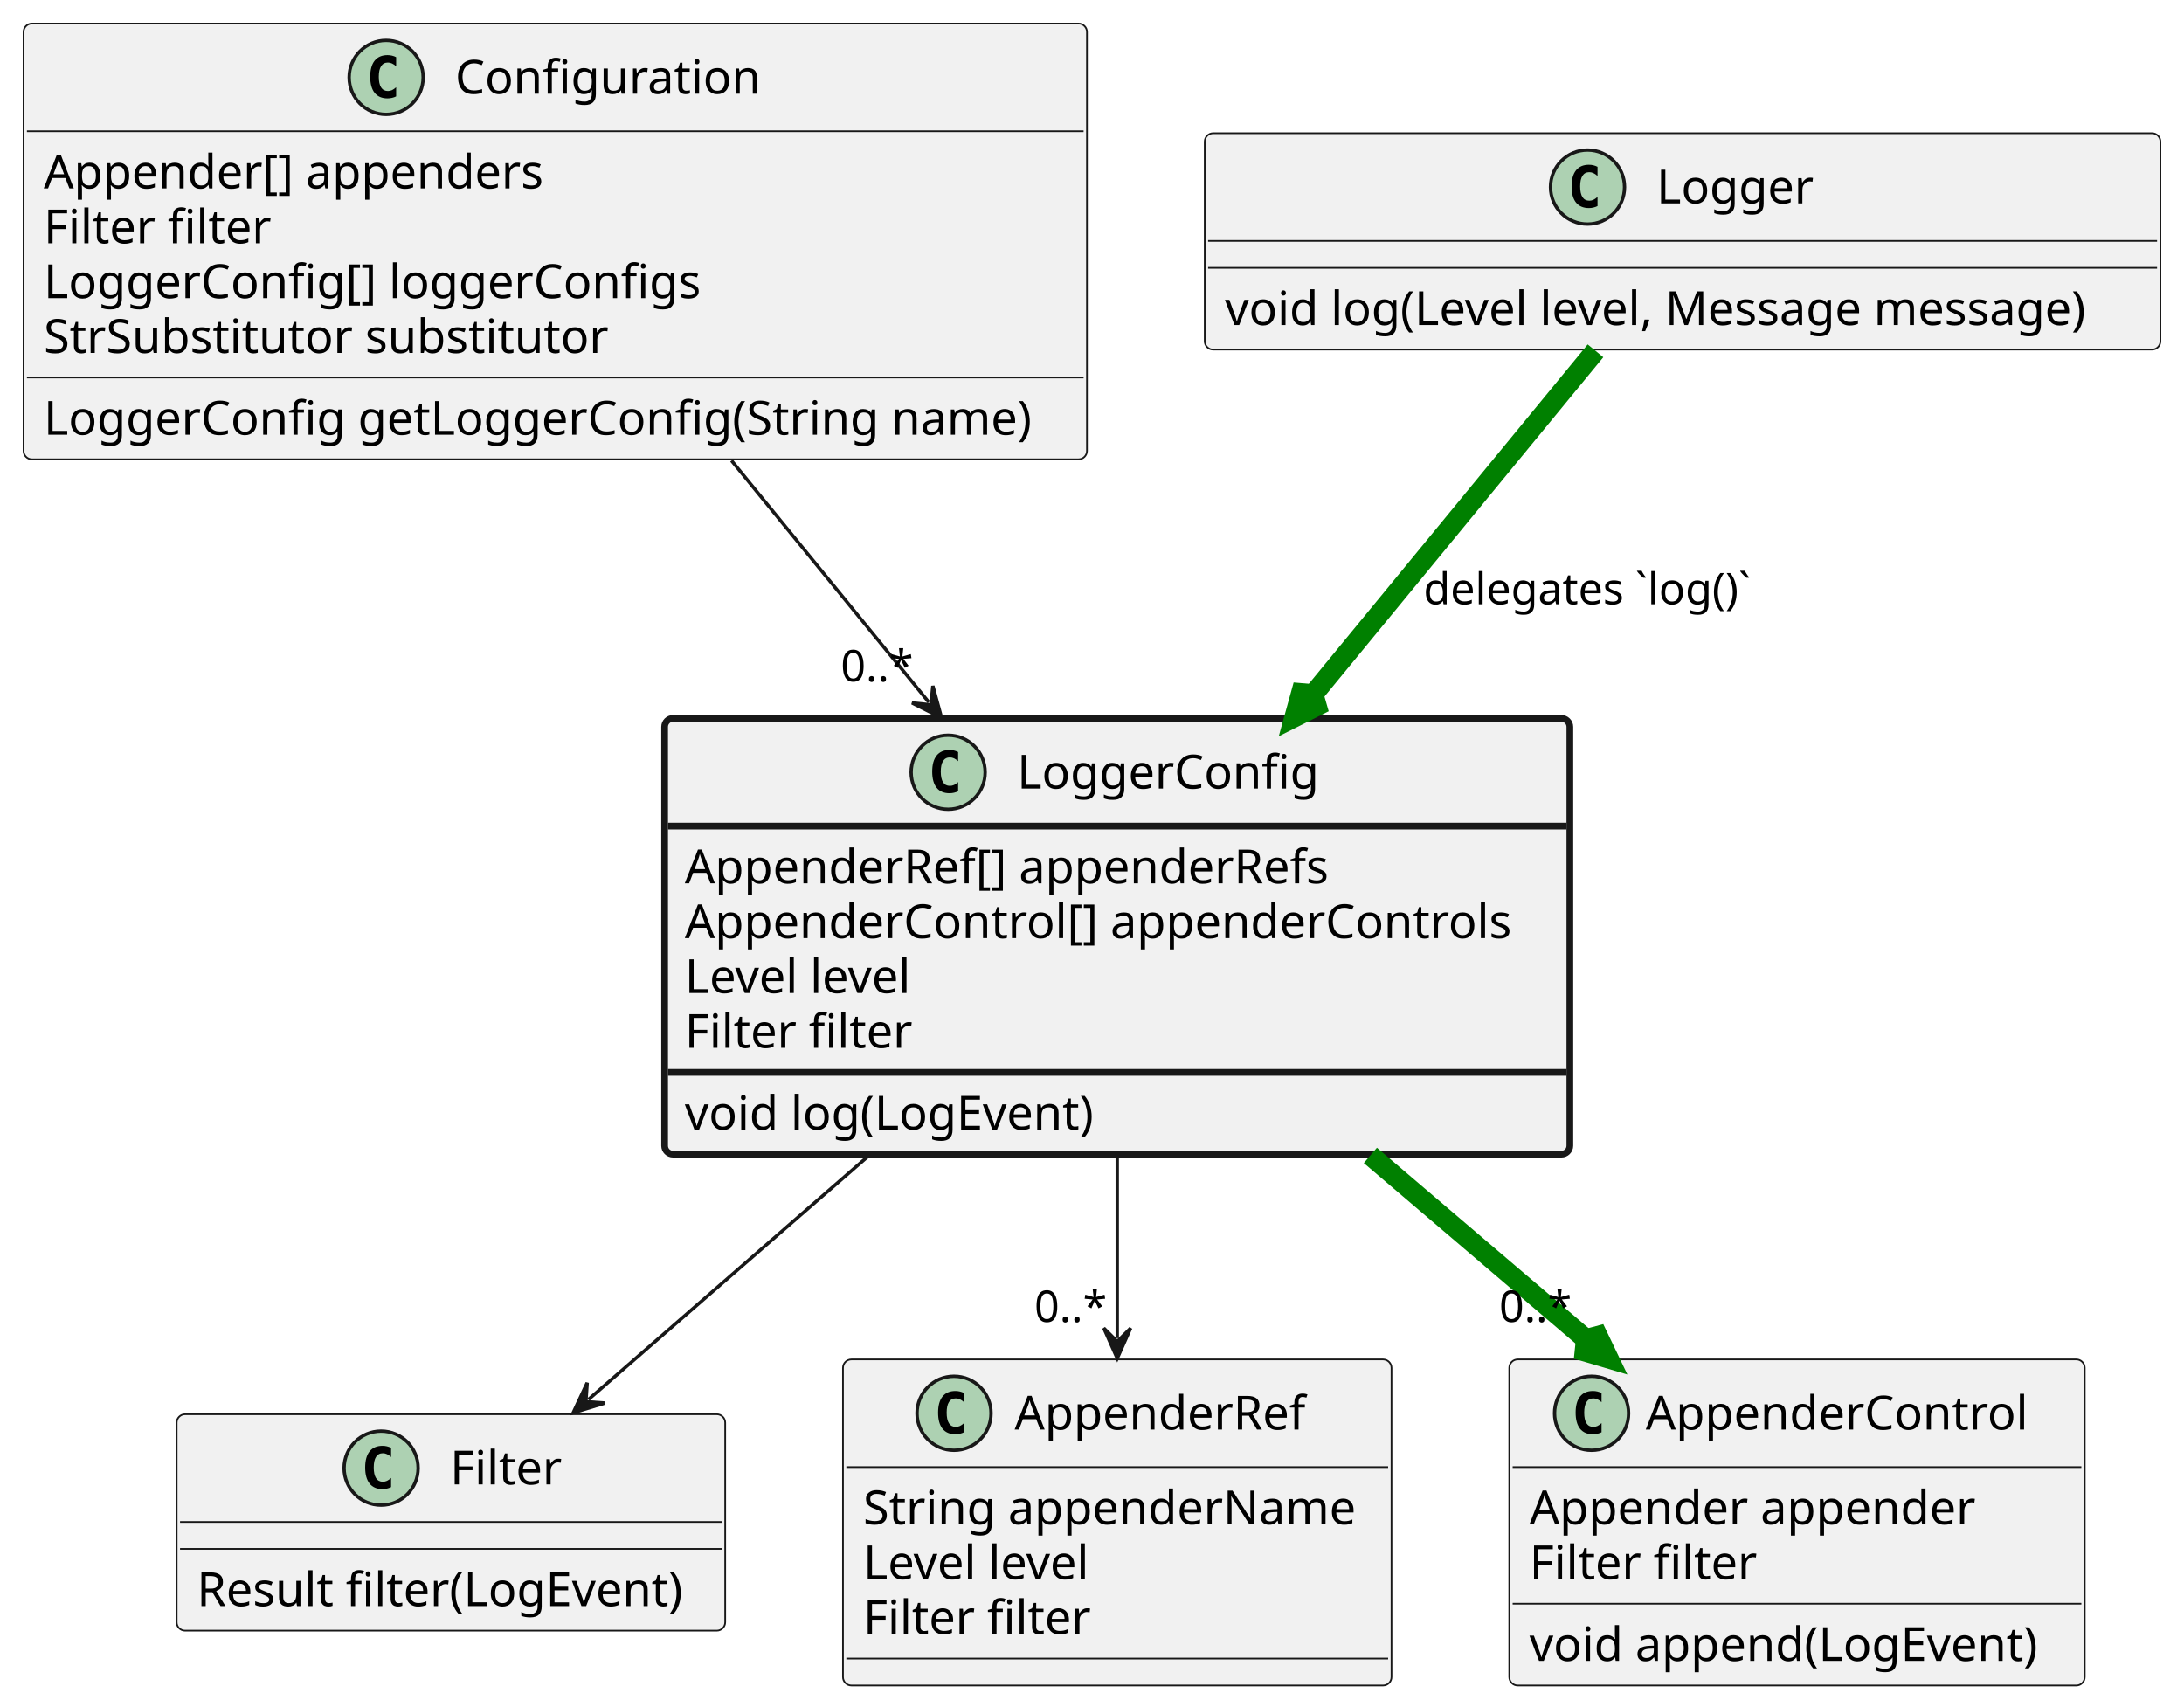
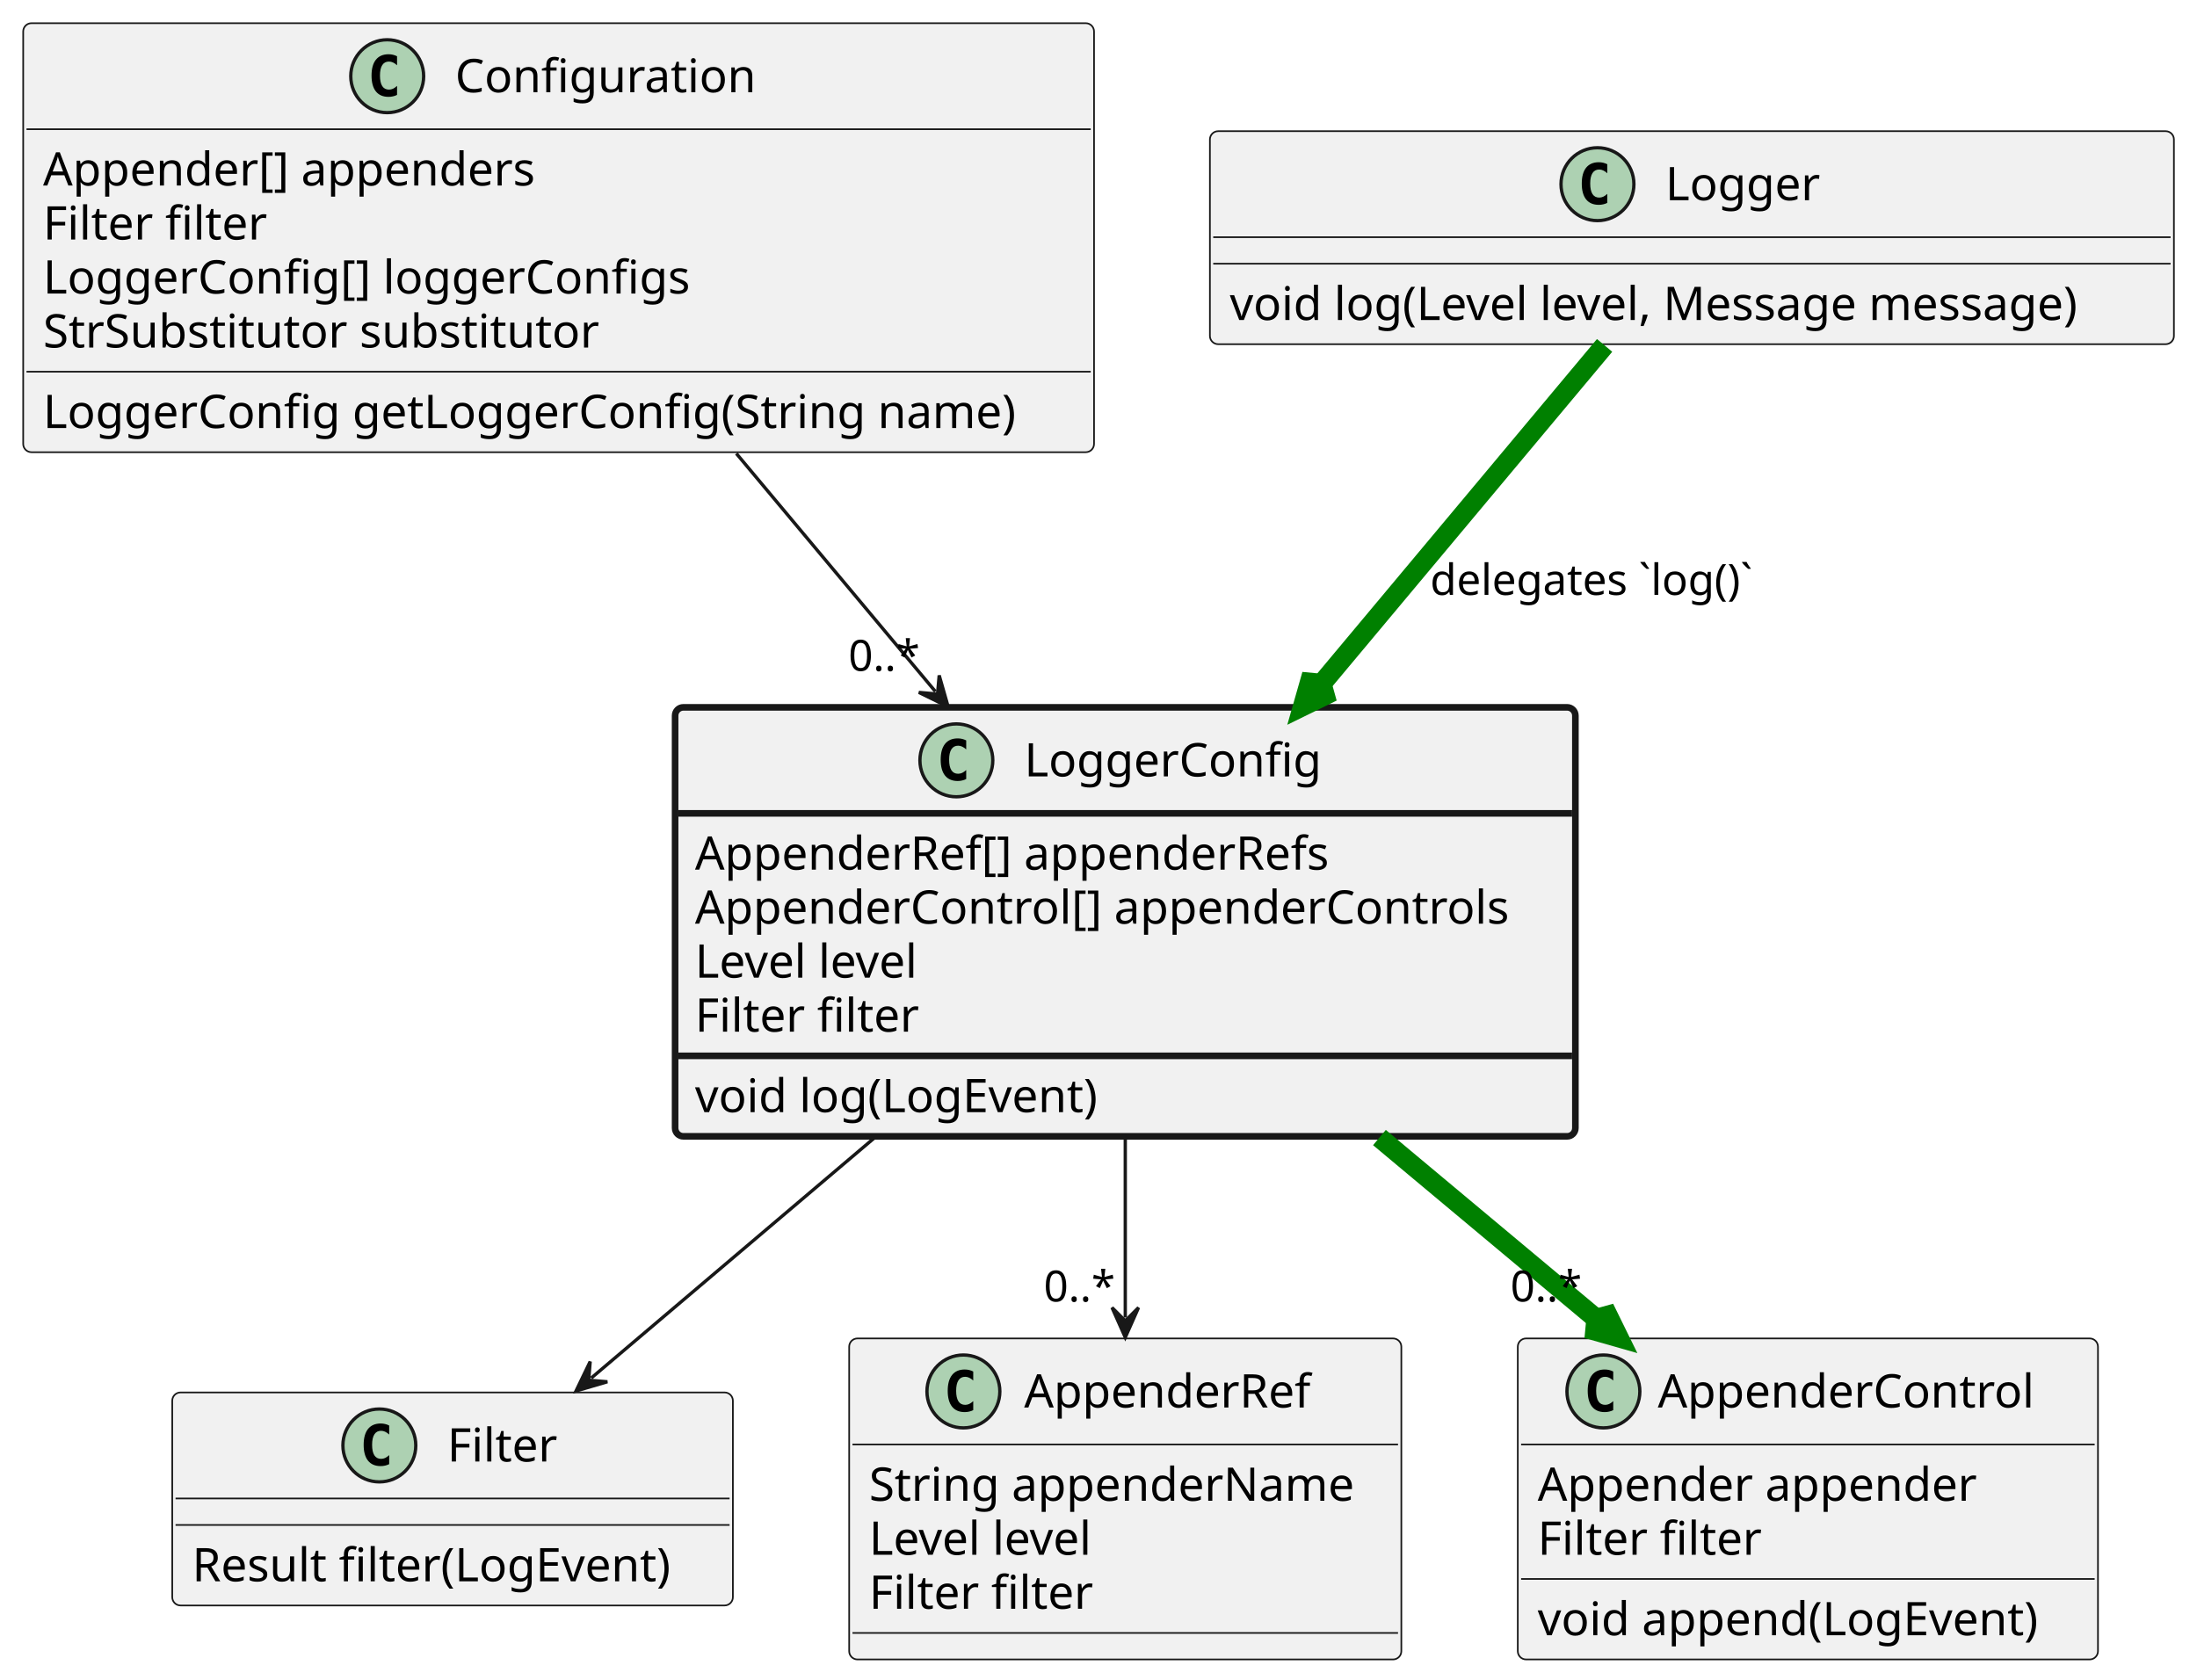
- <svg xmlns="http://www.w3.org/2000/svg" contentStyleType="text/css" height="507px" preserveAspectRatio="none" style="width:649px;height:507px;background:#FFFFFF;" version="1.1" viewBox="0 0 649 507" width="649px" zoomAndPan="magnify">
+ <svg xmlns="http://www.w3.org/2000/svg" contentStyleType="text/css" data-diagram-type="CLASS" height="507px" preserveAspectRatio="none" style="width:663px;height:507px;background:#FFFFFF;" version="1.1" viewBox="0 0 663 507" width="663px" zoomAndPan="magnify">
  <defs />
  <g>
-     <g id="elem_Configuration">
-       <rect codeLine="1" fill="#F1F1F1" height="129.484" id="Configuration" rx="2.5" ry="2.5" style="stroke:#181818;stroke-width:0.5;" width="316" x="7" y="7" />
-       <ellipse cx="114.75" cy="23" fill="#ADD1B2" rx="11" ry="11" style="stroke:#181818;stroke-width:1.0;" />
-       <path d="M117.719,28.641 Q117.141,28.938 116.5,29.078 Q115.859,29.234 115.156,29.234 Q112.656,29.234 111.328,27.594 Q110.016,25.938 110.016,22.812 Q110.016,19.688 111.328,18.031 Q112.656,16.375 115.156,16.375 Q115.859,16.375 116.5,16.531 Q117.156,16.688 117.719,16.984 L117.719,19.703 Q117.094,19.125 116.5,18.859 Q115.906,18.578 115.281,18.578 Q113.938,18.578 113.25,19.656 Q112.562,20.719 112.562,22.812 Q112.562,24.906 113.25,25.984 Q113.938,27.047 115.281,27.047 Q115.906,27.047 116.5,26.781 Q117.094,26.5 117.719,25.922 L117.719,28.641 Z " fill="#000000" />
-       <text fill="#000000" font-family="sans-serif" font-size="14" lengthAdjust="spacing" textLength="92" x="135.25" y="27.847">Configuration</text>
-       <line style="stroke:#181818;stroke-width:0.5;" x1="8" x2="322" y1="39" y2="39" />
-       <text fill="#000000" font-family="sans-serif" font-size="14" lengthAdjust="spacing" textLength="157" x="13" y="55.995">Appender[] appenders</text>
-       <text fill="#000000" font-family="sans-serif" font-size="14" lengthAdjust="spacing" textLength="66" x="13" y="72.292">Filter filter</text>
-       <text fill="#000000" font-family="sans-serif" font-size="14" lengthAdjust="spacing" textLength="202" x="13" y="88.589">LoggerConfig[] loggerConfigs</text>
-       <text fill="#000000" font-family="sans-serif" font-size="14" lengthAdjust="spacing" textLength="174" x="13" y="104.886">StrSubstitutor substitutor</text>
-       <line style="stroke:#181818;stroke-width:0.5;" x1="8" x2="322" y1="112.188" y2="112.188" />
-       <text fill="#000000" font-family="sans-serif" font-size="14" lengthAdjust="spacing" textLength="304" x="13" y="129.183">LoggerConfig getLoggerConfig(String name)</text>
+     <g class="entity" data-entity="Configuration" data-source-line="1" data-uid="ent0002" id="entity_Configuration">
+       <rect fill="#F1F1F1" height="129.484" rx="2.5" ry="2.5" style="stroke:#181818;stroke-width:0.5;" width="323.151" x="7" y="7" />
+       <ellipse cx="116.853" cy="23" fill="#ADD1B2" rx="11" ry="11" style="stroke:#181818;stroke-width:1;" />
+       <path d="M119.822,28.641 Q119.244,28.938 118.603,29.078 Q117.963,29.234 117.26,29.234 Q114.76,29.234 113.432,27.594 Q112.119,25.938 112.119,22.812 Q112.119,19.688 113.432,18.031 Q114.76,16.375 117.26,16.375 Q117.963,16.375 118.603,16.531 Q119.26,16.688 119.822,16.984 L119.822,19.703 Q119.197,19.125 118.603,18.859 Q118.01,18.578 117.385,18.578 Q116.041,18.578 115.353,19.656 Q114.666,20.719 114.666,22.812 Q114.666,24.906 115.353,25.984 Q116.041,27.047 117.385,27.047 Q118.01,27.047 118.603,26.781 Q119.197,26.5 119.822,25.922 L119.822,28.641 Z " fill="#000000" />
+       <text fill="#000000" font-family="sans-serif" font-size="14" lengthAdjust="spacing" textLength="94.944" x="137.353" y="27.847">Configuration</text>
+       <line style="stroke:#181818;stroke-width:0.5;" x1="8" x2="329.151" y1="39" y2="39" />
+       <text fill="#000000" font-family="sans-serif" font-size="14" lengthAdjust="spacing" textLength="157.856" x="13" y="55.995">Appender[] appenders</text>
+       <text fill="#000000" font-family="sans-serif" font-size="14" lengthAdjust="spacing" textLength="72.707" x="13" y="72.292">Filter filter</text>
+       <text fill="#000000" font-family="sans-serif" font-size="14" lengthAdjust="spacing" textLength="205.611" x="13" y="88.589">LoggerConfig[] loggerConfigs</text>
+       <text fill="#000000" font-family="sans-serif" font-size="14" lengthAdjust="spacing" textLength="177.974" x="13" y="104.886">StrSubstitutor substitutor</text>
+       <line style="stroke:#181818;stroke-width:0.5;" x1="8" x2="329.151" y1="112.188" y2="112.188" />
+       <text fill="#000000" font-family="sans-serif" font-size="14" lengthAdjust="spacing" textLength="311.151" x="13" y="129.183">LoggerConfig getLoggerConfig(String name)</text>
    </g>
-     <g id="elem_LoggerConfig">
-       <rect codeLine="15" fill="#F1F1F1" height="129.484" id="LoggerConfig" rx="2.5" ry="2.5" style="stroke:#181818;stroke-width:2.0;" width="269" x="197.5" y="213.49" />
-       <ellipse cx="281.75" cy="229.49" fill="#ADD1B2" rx="11" ry="11" style="stroke:#181818;stroke-width:1.0;" />
-       <path d="M284.719,235.131 Q284.141,235.428 283.5,235.568 Q282.859,235.724 282.156,235.724 Q279.656,235.724 278.328,234.084 Q277.016,232.428 277.016,229.303 Q277.016,226.178 278.328,224.521 Q279.656,222.865 282.156,222.865 Q282.859,222.865 283.5,223.021 Q284.156,223.178 284.719,223.474 L284.719,226.193 Q284.094,225.615 283.5,225.349 Q282.906,225.068 282.281,225.068 Q280.938,225.068 280.25,226.146 Q279.562,227.209 279.562,229.303 Q279.562,231.396 280.25,232.474 Q280.938,233.537 282.281,233.537 Q282.906,233.537 283.5,233.271 Q284.094,232.99 284.719,232.412 L284.719,235.131 Z " fill="#000000" />
-       <text fill="#000000" font-family="sans-serif" font-size="14" lengthAdjust="spacing" textLength="92" x="302.25" y="234.337">LoggerConfig</text>
-       <line style="stroke:#181818;stroke-width:2.0;" x1="198.5" x2="465.5" y1="245.49" y2="245.49" />
-       <text fill="#000000" font-family="sans-serif" font-size="14" lengthAdjust="spacing" textLength="203" x="203.5" y="262.485">AppenderRef[] appenderRefs</text>
-       <text fill="#000000" font-family="sans-serif" font-size="14" lengthAdjust="spacing" textLength="257" x="203.5" y="278.782">AppenderControl[] appenderControls</text>
-       <text fill="#000000" font-family="sans-serif" font-size="14" lengthAdjust="spacing" textLength="70" x="203.5" y="295.079">Level level</text>
-       <text fill="#000000" font-family="sans-serif" font-size="14" lengthAdjust="spacing" textLength="66" x="203.5" y="311.376">Filter filter</text>
-       <line style="stroke:#181818;stroke-width:2.0;" x1="198.5" x2="465.5" y1="318.678" y2="318.678" />
-       <text fill="#000000" font-family="sans-serif" font-size="14" lengthAdjust="spacing" textLength="127" x="203.5" y="335.673">void log(LogEvent)</text>
+     <g class="entity" data-entity="LoggerConfig" data-source-line="9" data-uid="ent0003" id="entity_LoggerConfig">
+       <rect fill="#F1F1F1" height="129.484" rx="2.5" ry="2.5" style="stroke:#181818;stroke-width:2;" width="271.684" x="203.73" y="213.49" />
+       <ellipse cx="288.608" cy="229.49" fill="#ADD1B2" rx="11" ry="11" style="stroke:#181818;stroke-width:1;" />
+       <path d="M291.577,235.131 Q290.999,235.428 290.358,235.568 Q289.718,235.724 289.015,235.724 Q286.515,235.724 285.187,234.084 Q283.874,232.428 283.874,229.303 Q283.874,226.178 285.187,224.521 Q286.515,222.865 289.015,222.865 Q289.718,222.865 290.358,223.021 Q291.015,223.178 291.577,223.474 L291.577,226.193 Q290.952,225.615 290.358,225.349 Q289.765,225.068 289.14,225.068 Q287.796,225.068 287.108,226.146 Q286.421,227.209 286.421,229.303 Q286.421,231.396 287.108,232.474 Q287.796,233.537 289.14,233.537 Q289.765,233.537 290.358,233.271 Q290.952,232.99 291.577,232.412 L291.577,235.131 Z " fill="#000000" />
+       <text fill="#000000" font-family="sans-serif" font-size="14" lengthAdjust="spacing" textLength="93.427" x="309.108" y="234.337">LoggerConfig</text>
+       <line style="stroke:#181818;stroke-width:2;" x1="204.73" x2="474.414" y1="245.49" y2="245.49" />
+       <text fill="#000000" font-family="sans-serif" font-size="14" lengthAdjust="spacing" textLength="204.394" x="209.73" y="262.485">AppenderRef[] appenderRefs</text>
+       <text fill="#000000" font-family="sans-serif" font-size="14" lengthAdjust="spacing" textLength="259.684" x="209.73" y="278.782">AppenderControl[] appenderControls</text>
+       <text fill="#000000" font-family="sans-serif" font-size="14" lengthAdjust="spacing" textLength="74.942" x="209.73" y="295.079">Level level</text>
+       <text fill="#000000" font-family="sans-serif" font-size="14" lengthAdjust="spacing" textLength="72.707" x="209.73" y="311.376">Filter filter</text>
+       <line style="stroke:#181818;stroke-width:2;" x1="204.73" x2="474.414" y1="318.678" y2="318.678" />
+       <text fill="#000000" font-family="sans-serif" font-size="14" lengthAdjust="spacing" textLength="131.701" x="209.73" y="335.673">void log(LogEvent)</text>
    </g>
-     <g id="elem_Filter">
-       <rect codeLine="11" fill="#F1F1F1" height="64.297" id="Filter" rx="2.5" ry="2.5" style="stroke:#181818;stroke-width:0.5;" width="163" x="52.5" y="420.27" />
-       <ellipse cx="113.25" cy="436.27" fill="#ADD1B2" rx="11" ry="11" style="stroke:#181818;stroke-width:1.0;" />
-       <path d="M116.219,441.911 Q115.641,442.207 115,442.348 Q114.359,442.504 113.656,442.504 Q111.156,442.504 109.828,440.864 Q108.516,439.207 108.516,436.082 Q108.516,432.957 109.828,431.301 Q111.156,429.645 113.656,429.645 Q114.359,429.645 115,429.801 Q115.656,429.957 116.219,430.254 L116.219,432.973 Q115.594,432.395 115,432.129 Q114.406,431.848 113.781,431.848 Q112.438,431.848 111.75,432.926 Q111.062,433.989 111.062,436.082 Q111.062,438.176 111.75,439.254 Q112.438,440.317 113.781,440.317 Q114.406,440.317 115,440.051 Q115.594,439.77 116.219,439.192 L116.219,441.911 Z " fill="#000000" />
-       <text fill="#000000" font-family="sans-serif" font-size="14" lengthAdjust="spacing" textLength="33" x="133.75" y="441.117">Filter</text>
-       <line style="stroke:#181818;stroke-width:0.5;" x1="53.5" x2="214.5" y1="452.27" y2="452.27" />
-       <line style="stroke:#181818;stroke-width:0.5;" x1="53.5" x2="214.5" y1="460.27" y2="460.27" />
-       <text fill="#000000" font-family="sans-serif" font-size="14" lengthAdjust="spacing" textLength="151" x="58.5" y="477.265">Result filter(LogEvent)</text>
+     <g class="entity" data-entity="Filter" data-source-line="11" data-uid="ent0005" id="entity_Filter">
+       <rect fill="#F1F1F1" height="64.297" rx="2.5" ry="2.5" style="stroke:#181818;stroke-width:0.5;" width="169.185" x="51.98" y="420.27" />
+       <ellipse cx="114.478" cy="436.27" fill="#ADD1B2" rx="11" ry="11" style="stroke:#181818;stroke-width:1;" />
+       <path d="M117.446,441.911 Q116.868,442.207 116.228,442.348 Q115.587,442.504 114.884,442.504 Q112.384,442.504 111.056,440.864 Q109.743,439.207 109.743,436.082 Q109.743,432.957 111.056,431.301 Q112.384,429.645 114.884,429.645 Q115.587,429.645 116.228,429.801 Q116.884,429.957 117.446,430.254 L117.446,432.973 Q116.821,432.395 116.228,432.129 Q115.634,431.848 115.009,431.848 Q113.665,431.848 112.978,432.926 Q112.29,433.989 112.29,436.082 Q112.29,438.176 112.978,439.254 Q113.665,440.317 115.009,440.317 Q115.634,440.317 116.228,440.051 Q116.821,439.77 117.446,439.192 L117.446,441.911 Z " fill="#000000" />
+       <text fill="#000000" font-family="sans-serif" font-size="14" lengthAdjust="spacing" textLength="35.69" x="134.978" y="441.117">Filter</text>
+       <line style="stroke:#181818;stroke-width:0.5;" x1="52.98" x2="220.166" y1="452.27" y2="452.27" />
+       <line style="stroke:#181818;stroke-width:0.5;" x1="52.98" x2="220.166" y1="460.27" y2="460.27" />
+       <text fill="#000000" font-family="sans-serif" font-size="14" lengthAdjust="spacing" textLength="157.185" x="57.98" y="477.265">Result filter(LogEvent)</text>
    </g>
-     <g id="elem_AppenderRef">
-       <rect codeLine="29" fill="#F1F1F1" height="96.891" id="AppenderRef" rx="2.5" ry="2.5" style="stroke:#181818;stroke-width:0.5;" width="163" x="250.5" y="403.97" />
-       <ellipse cx="283.5" cy="419.97" fill="#ADD1B2" rx="11" ry="11" style="stroke:#181818;stroke-width:1.0;" />
-       <path d="M286.469,425.611 Q285.891,425.908 285.25,426.048 Q284.609,426.204 283.906,426.204 Q281.406,426.204 280.078,424.564 Q278.766,422.908 278.766,419.783 Q278.766,416.658 280.078,415.001 Q281.406,413.345 283.906,413.345 Q284.609,413.345 285.25,413.501 Q285.906,413.658 286.469,413.954 L286.469,416.673 Q285.844,416.095 285.25,415.829 Q284.656,415.548 284.031,415.548 Q282.688,415.548 282,416.626 Q281.312,417.689 281.312,419.783 Q281.312,421.876 282,422.954 Q282.688,424.017 284.031,424.017 Q284.656,424.017 285.25,423.751 Q285.844,423.47 286.469,422.892 L286.469,425.611 Z " fill="#000000" />
-       <text fill="#000000" font-family="sans-serif" font-size="14" lengthAdjust="spacing" textLength="91" x="301.5" y="424.817">AppenderRef</text>
-       <line style="stroke:#181818;stroke-width:0.5;" x1="251.5" x2="412.5" y1="435.97" y2="435.97" />
-       <text fill="#000000" font-family="sans-serif" font-size="14" lengthAdjust="spacing" textLength="151" x="256.5" y="452.965">String appenderName</text>
-       <text fill="#000000" font-family="sans-serif" font-size="14" lengthAdjust="spacing" textLength="70" x="256.5" y="469.262">Level level</text>
-       <text fill="#000000" font-family="sans-serif" font-size="14" lengthAdjust="spacing" textLength="66" x="256.5" y="485.559">Filter filter</text>
-       <line style="stroke:#181818;stroke-width:0.5;" x1="251.5" x2="412.5" y1="492.861" y2="492.861" />
+     <g class="entity" data-entity="AppenderRef" data-source-line="23" data-uid="ent0006" id="entity_AppenderRef">
+       <rect fill="#F1F1F1" height="96.891" rx="2.5" ry="2.5" style="stroke:#181818;stroke-width:0.5;" width="166.629" x="256.26" y="403.97" />
+       <ellipse cx="290.73" cy="419.97" fill="#ADD1B2" rx="11" ry="11" style="stroke:#181818;stroke-width:1;" />
+       <path d="M293.699,425.611 Q293.121,425.908 292.48,426.048 Q291.839,426.204 291.136,426.204 Q288.636,426.204 287.308,424.564 Q285.996,422.908 285.996,419.783 Q285.996,416.658 287.308,415.001 Q288.636,413.345 291.136,413.345 Q291.839,413.345 292.48,413.501 Q293.136,413.658 293.699,413.954 L293.699,416.673 Q293.074,416.095 292.48,415.829 Q291.886,415.548 291.261,415.548 Q289.918,415.548 289.23,416.626 Q288.543,417.689 288.543,419.783 Q288.543,421.876 289.23,422.954 Q289.918,424.017 291.261,424.017 Q291.886,424.017 292.48,423.751 Q293.074,423.47 293.699,422.892 L293.699,425.611 Z " fill="#000000" />
+       <text fill="#000000" font-family="sans-serif" font-size="14" lengthAdjust="spacing" textLength="91.362" x="309.057" y="424.817">AppenderRef</text>
+       <line style="stroke:#181818;stroke-width:0.5;" x1="257.26" x2="421.889" y1="435.97" y2="435.97" />
+       <text fill="#000000" font-family="sans-serif" font-size="14" lengthAdjust="spacing" textLength="154.629" x="262.26" y="452.965">String appenderName</text>
+       <text fill="#000000" font-family="sans-serif" font-size="14" lengthAdjust="spacing" textLength="74.942" x="262.26" y="469.262">Level level</text>
+       <text fill="#000000" font-family="sans-serif" font-size="14" lengthAdjust="spacing" textLength="72.707" x="262.26" y="485.559">Filter filter</text>
+       <line style="stroke:#181818;stroke-width:0.5;" x1="257.26" x2="421.889" y1="492.861" y2="492.861" />
    </g>
-     <g id="elem_AppenderControl">
-       <rect codeLine="35" fill="#F1F1F1" height="96.891" id="AppenderControl" rx="2.5" ry="2.5" style="stroke:#181818;stroke-width:0.5;" width="171" x="448.5" y="403.97" />
-       <ellipse cx="472.95" cy="419.97" fill="#ADD1B2" rx="11" ry="11" style="stroke:#181818;stroke-width:1.0;" />
-       <path d="M475.919,425.611 Q475.341,425.908 474.7,426.048 Q474.059,426.204 473.356,426.204 Q470.856,426.204 469.528,424.564 Q468.216,422.908 468.216,419.783 Q468.216,416.658 469.528,415.001 Q470.856,413.345 473.356,413.345 Q474.059,413.345 474.7,413.501 Q475.356,413.658 475.919,413.954 L475.919,416.673 Q475.294,416.095 474.7,415.829 Q474.106,415.548 473.481,415.548 Q472.137,415.548 471.45,416.626 Q470.762,417.689 470.762,419.783 Q470.762,421.876 471.45,422.954 Q472.137,424.017 473.481,424.017 Q474.106,424.017 474.7,423.751 Q475.294,423.47 475.919,422.892 L475.919,425.611 Z " fill="#000000" />
-       <text fill="#000000" font-family="sans-serif" font-size="14" lengthAdjust="spacing" textLength="118" x="489.05" y="424.817">AppenderControl</text>
-       <line style="stroke:#181818;stroke-width:0.5;" x1="449.5" x2="618.5" y1="435.97" y2="435.97" />
-       <text fill="#000000" font-family="sans-serif" font-size="14" lengthAdjust="spacing" textLength="139" x="454.5" y="452.965">Appender appender</text>
-       <text fill="#000000" font-family="sans-serif" font-size="14" lengthAdjust="spacing" textLength="66" x="454.5" y="469.262">Filter filter</text>
-       <line style="stroke:#181818;stroke-width:0.5;" x1="449.5" x2="618.5" y1="476.564" y2="476.564" />
-       <text fill="#000000" font-family="sans-serif" font-size="14" lengthAdjust="spacing" textLength="159" x="454.5" y="493.559">void append(LogEvent)</text>
+     <g class="entity" data-entity="AppenderControl" data-source-line="25" data-uid="ent0008" id="entity_AppenderControl">
+       <rect fill="#F1F1F1" height="96.891" rx="2.5" ry="2.5" style="stroke:#181818;stroke-width:0.5;" width="175.085" x="458.03" y="403.97" />
+       <ellipse cx="483.865" cy="419.97" fill="#ADD1B2" rx="11" ry="11" style="stroke:#181818;stroke-width:1;" />
+       <path d="M486.834,425.611 Q486.256,425.908 485.615,426.048 Q484.974,426.204 484.271,426.204 Q481.771,426.204 480.443,424.564 Q479.131,422.908 479.131,419.783 Q479.131,416.658 480.443,415.001 Q481.771,413.345 484.271,413.345 Q484.974,413.345 485.615,413.501 Q486.271,413.658 486.834,413.954 L486.834,416.673 Q486.209,416.095 485.615,415.829 Q485.021,415.548 484.396,415.548 Q483.053,415.548 482.365,416.626 Q481.678,417.689 481.678,419.783 Q481.678,421.876 482.365,422.954 Q483.053,424.017 484.396,424.017 Q485.021,424.017 485.615,423.751 Q486.209,423.47 486.834,422.892 L486.834,425.611 Z " fill="#000000" />
+       <text fill="#000000" font-family="sans-serif" font-size="14" lengthAdjust="spacing" textLength="119.007" x="500.273" y="424.817">AppenderControl</text>
+       <line style="stroke:#181818;stroke-width:0.5;" x1="459.03" x2="632.115" y1="435.97" y2="435.97" />
+       <text fill="#000000" font-family="sans-serif" font-size="14" lengthAdjust="spacing" textLength="139.638" x="464.03" y="452.965">Appender appender</text>
+       <text fill="#000000" font-family="sans-serif" font-size="14" lengthAdjust="spacing" textLength="72.707" x="464.03" y="469.262">Filter filter</text>
+       <line style="stroke:#181818;stroke-width:0.5;" x1="459.03" x2="632.115" y1="476.564" y2="476.564" />
+       <text fill="#000000" font-family="sans-serif" font-size="14" lengthAdjust="spacing" textLength="163.085" x="464.03" y="493.559">void append(LogEvent)</text>
    </g>
-     <g id="elem_Logger">
-       <rect codeLine="41" fill="#F1F1F1" height="64.297" id="Logger" rx="2.5" ry="2.5" style="stroke:#181818;stroke-width:0.5;" width="284" x="358" y="39.59" />
-       <ellipse cx="471.75" cy="55.59" fill="#ADD1B2" rx="11" ry="11" style="stroke:#181818;stroke-width:1.0;" />
-       <path d="M474.719,61.231 Q474.141,61.528 473.5,61.668 Q472.859,61.824 472.156,61.824 Q469.656,61.824 468.328,60.184 Q467.016,58.528 467.016,55.403 Q467.016,52.278 468.328,50.621 Q469.656,48.965 472.156,48.965 Q472.859,48.965 473.5,49.121 Q474.156,49.278 474.719,49.574 L474.719,52.293 Q474.094,51.715 473.5,51.449 Q472.906,51.168 472.281,51.168 Q470.938,51.168 470.25,52.246 Q469.562,53.309 469.562,55.403 Q469.562,57.496 470.25,58.574 Q470.938,59.637 472.281,59.637 Q472.906,59.637 473.5,59.371 Q474.094,59.09 474.719,58.512 L474.719,61.231 Z " fill="#000000" />
-       <text fill="#000000" font-family="sans-serif" font-size="14" lengthAdjust="spacing" textLength="48" x="492.25" y="60.437">Logger</text>
-       <line style="stroke:#181818;stroke-width:0.5;" x1="359" x2="641" y1="71.59" y2="71.59" />
-       <line style="stroke:#181818;stroke-width:0.5;" x1="359" x2="641" y1="79.59" y2="79.59" />
-       <text fill="#000000" font-family="sans-serif" font-size="14" lengthAdjust="spacing" textLength="272" x="364" y="96.585">void log(Level level, Message message)</text>
+     <g class="entity" data-entity="Logger" data-source-line="41" data-uid="ent0011" id="entity_Logger">
+       <rect fill="#F1F1F1" height="64.297" rx="2.5" ry="2.5" style="stroke:#181818;stroke-width:0.5;" width="290.913" x="365.12" y="39.59" />
+       <ellipse cx="482.073" cy="55.59" fill="#ADD1B2" rx="11" ry="11" style="stroke:#181818;stroke-width:1;" />
+       <path d="M485.041,61.231 Q484.463,61.528 483.823,61.668 Q483.182,61.824 482.479,61.824 Q479.979,61.824 478.651,60.184 Q477.338,58.528 477.338,55.403 Q477.338,52.278 478.651,50.621 Q479.979,48.965 482.479,48.965 Q483.182,48.965 483.823,49.121 Q484.479,49.278 485.041,49.574 L485.041,52.293 Q484.416,51.715 483.823,51.449 Q483.229,51.168 482.604,51.168 Q481.26,51.168 480.573,52.246 Q479.885,53.309 479.885,55.403 Q479.885,57.496 480.573,58.574 Q481.26,59.637 482.604,59.637 Q483.229,59.637 483.823,59.371 Q484.416,59.09 485.041,58.512 L485.041,61.231 Z " fill="#000000" />
+       <text fill="#000000" font-family="sans-serif" font-size="14" lengthAdjust="spacing" textLength="48.508" x="502.573" y="60.437">Logger</text>
+       <line style="stroke:#181818;stroke-width:0.5;" x1="366.12" x2="655.033" y1="71.59" y2="71.59" />
+       <line style="stroke:#181818;stroke-width:0.5;" x1="366.12" x2="655.033" y1="79.59" y2="79.59" />
+       <text fill="#000000" font-family="sans-serif" font-size="14" lengthAdjust="spacing" textLength="278.913" x="371.12" y="96.585">void log(Level level, Message message)</text>
    </g>
-     <g id="link_Configuration_LoggerConfig">
-       <path codeLine="9" d="M217.38,136.88 C237.28,161.24 256.137,184.321 276.007,208.671 " fill="none" id="Configuration-to-LoggerConfig" style="stroke:#181818;stroke-width:1.0;" />
-       <polygon fill="#181818" points="279.8,213.32,277.209,203.818,276.639,209.446,271.011,208.876,279.8,213.32" style="stroke:#181818;stroke-width:1.0;" />
-       <text fill="#000000" font-family="sans-serif" font-size="13" lengthAdjust="spacing" textLength="23" x="249.833" y="202.474">0..*</text>
+     <g class="link" data-entity-1="Configuration" data-entity-2="LoggerConfig" data-source-line="9" data-uid="lnk4" id="link_Configuration_LoggerConfig">
+       <path codeLine="9" d="M222.21,136.88 C242.58,161.24 261.921,184.367 282.281,208.717" fill="none" id="Configuration-to-LoggerConfig" style="stroke:#181818;stroke-width:1;" />
+       <polygon fill="#181818" points="286.13,213.32,283.426,203.85,282.923,209.484,277.288,208.981,286.13,213.32" style="stroke:#181818;stroke-width:1;" />
+       <text fill="#000000" font-family="sans-serif" font-size="13" lengthAdjust="spacing" textLength="23.036" x="256.029" y="202.474">0..*</text>
    </g>
-     <g id="link_LoggerConfig_AppenderRef">
-       <path codeLine="23" d="M332,343.34 C332,363.33 332,379 332,397.66 " fill="none" id="LoggerConfig-to-AppenderRef" style="stroke:#181818;stroke-width:1.0;" />
-       <polygon fill="#181818" points="332,403.66,336,394.66,332,398.66,328,394.66,332,403.66" style="stroke:#181818;stroke-width:1.0;" />
-       <text fill="#000000" font-family="sans-serif" font-size="13" lengthAdjust="spacing" textLength="23" x="307.383" y="392.825">0..*</text>
+     <g class="link" data-entity-1="LoggerConfig" data-entity-2="AppenderRef" data-source-line="23" data-uid="lnk7" id="link_LoggerConfig_AppenderRef">
+       <path codeLine="23" d="M339.58,343.34 C339.58,363.33 339.58,379 339.58,397.66" fill="none" id="LoggerConfig-to-AppenderRef" style="stroke:#181818;stroke-width:1;" />
+       <polygon fill="#181818" points="339.58,403.66,343.58,394.66,339.58,398.66,335.58,394.66,339.58,403.66" style="stroke:#181818;stroke-width:1;" />
+       <text fill="#000000" font-family="sans-serif" font-size="13" lengthAdjust="spacing" textLength="23.036" x="314.966" y="392.825">0..*</text>
    </g>
-     <g id="link_LoggerConfig_AppenderControl">
-       <path codeLine="25" d="M407.22,343.34 C430.66,363.33 451.524,381.108 473.414,399.768 " fill="none" id="LoggerConfig-to-AppenderControl" style="stroke:#008000;stroke-width:6.0;" />
-       <polygon fill="#008000" points="477.98,403.66,473.726,394.777,474.175,400.416,468.536,400.865,477.98,403.66" style="stroke:#008000;stroke-width:6.0;" />
-       <text fill="#000000" font-family="sans-serif" font-size="13" lengthAdjust="spacing" textLength="23" x="445.485" y="392.825">0..*</text>
+     <g class="link" data-entity-1="LoggerConfig" data-entity-2="AppenderControl" data-source-line="25" data-uid="lnk9" id="link_LoggerConfig_AppenderControl">
+       <path codeLine="25" d="M416.28,343.34 C440.19,363.33 461.516,381.153 483.846,399.813" fill="none" id="LoggerConfig-to-AppenderControl" style="stroke:#008000;stroke-width:6;" />
+       <polygon fill="#008000" points="488.45,403.66,484.109,394.82,484.613,400.454,478.979,400.958,488.45,403.66" style="stroke:#008000;stroke-width:6;" />
+       <text fill="#000000" font-family="sans-serif" font-size="13" lengthAdjust="spacing" textLength="23.036" x="455.803" y="392.825">0..*</text>
    </g>
-     <g id="link_LoggerConfig_Filter">
-       <path codeLine="27" d="M258.27,343.34 C228.26,369.45 199.448,394.503 174.858,415.883 " fill="none" id="LoggerConfig-to-Filter" style="stroke:#181818;stroke-width:1.0;" />
-       <polygon fill="#181818" points="170.33,419.82,179.746,416.933,174.103,416.539,174.497,410.896,170.33,419.82" style="stroke:#181818;stroke-width:1.0;" />
+     <g class="link" data-entity-1="LoggerConfig" data-entity-2="Filter" data-source-line="27" data-uid="lnk10" id="link_LoggerConfig_Filter">
+       <path codeLine="27" d="M263.99,343.34 C233.21,369.45 203.605,394.558 178.405,415.938" fill="none" id="LoggerConfig-to-Filter" style="stroke:#181818;stroke-width:1;" />
+       <polygon fill="#181818" points="173.83,419.82,183.281,417.048,177.643,416.585,178.105,410.947,173.83,419.82" style="stroke:#181818;stroke-width:1;" />
    </g>
-     <g id="link_Logger_LoggerConfig">
-       <path codeLine="45" d="M474.12,104.25 C450.37,133.15 418.279,172.214 388.499,208.454 " fill="none" id="Logger-to-LoggerConfig" style="stroke:#008000;stroke-width:6.0;" />
-       <polygon fill="#008000" points="384.69,213.09,393.494,208.676,387.864,209.227,387.313,203.597,384.69,213.09" style="stroke:#008000;stroke-width:6.0;" />
-       <text fill="#000000" font-family="sans-serif" font-size="13" lengthAdjust="spacing" textLength="110" x="423" y="179.557">delegates `log()`</text>
+     <g class="link" data-entity-1="Logger" data-entity-2="LoggerConfig" data-source-line="45" data-uid="lnk12" id="link_Logger_LoggerConfig">
+       <path codeLine="45" d="M484.23,104.25 C460.06,133.15 427.369,172.248 397.059,208.488" fill="none" id="Logger-to-LoggerConfig" style="stroke:#008000;stroke-width:6;" />
+       <polygon fill="#008000" points="393.21,213.09,402.052,208.753,396.418,209.255,395.916,203.62,393.21,213.09" style="stroke:#008000;stroke-width:6;" />
+       <text fill="#000000" font-family="sans-serif" font-size="13" lengthAdjust="spacing" textLength="111.04" x="431.58" y="179.557">delegates `log()`</text>
    </g>
  </g>
</svg>
